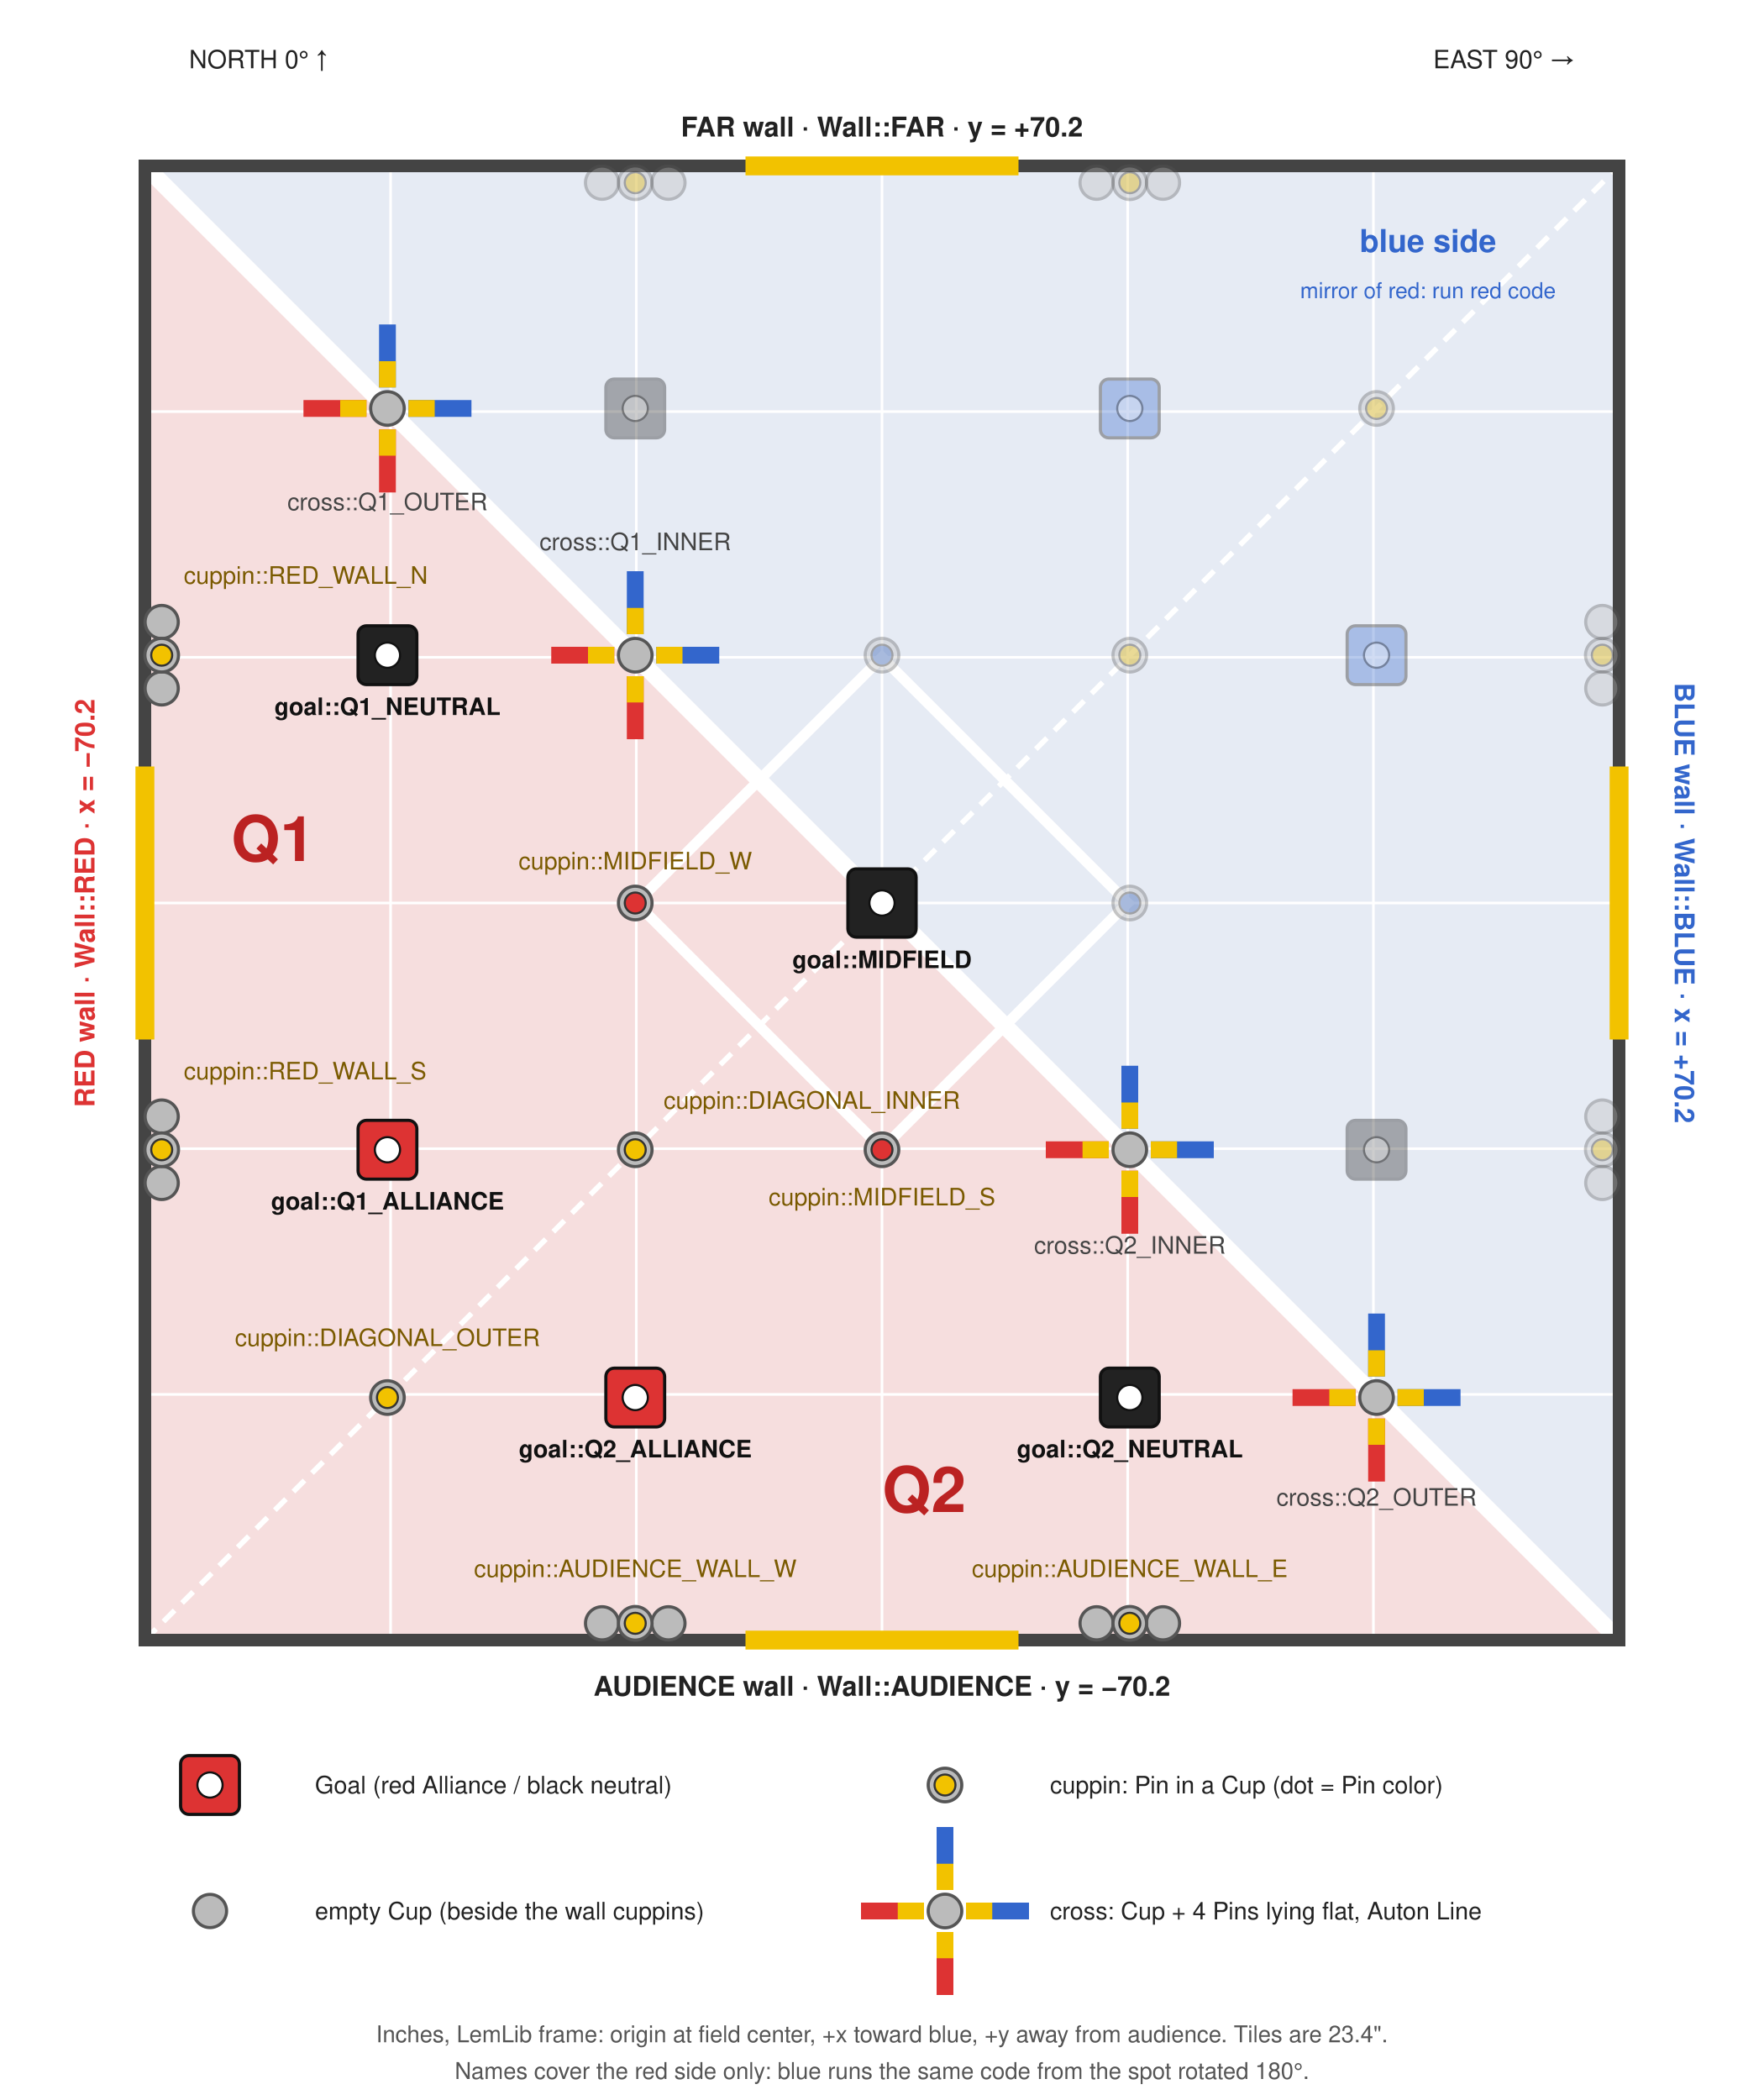
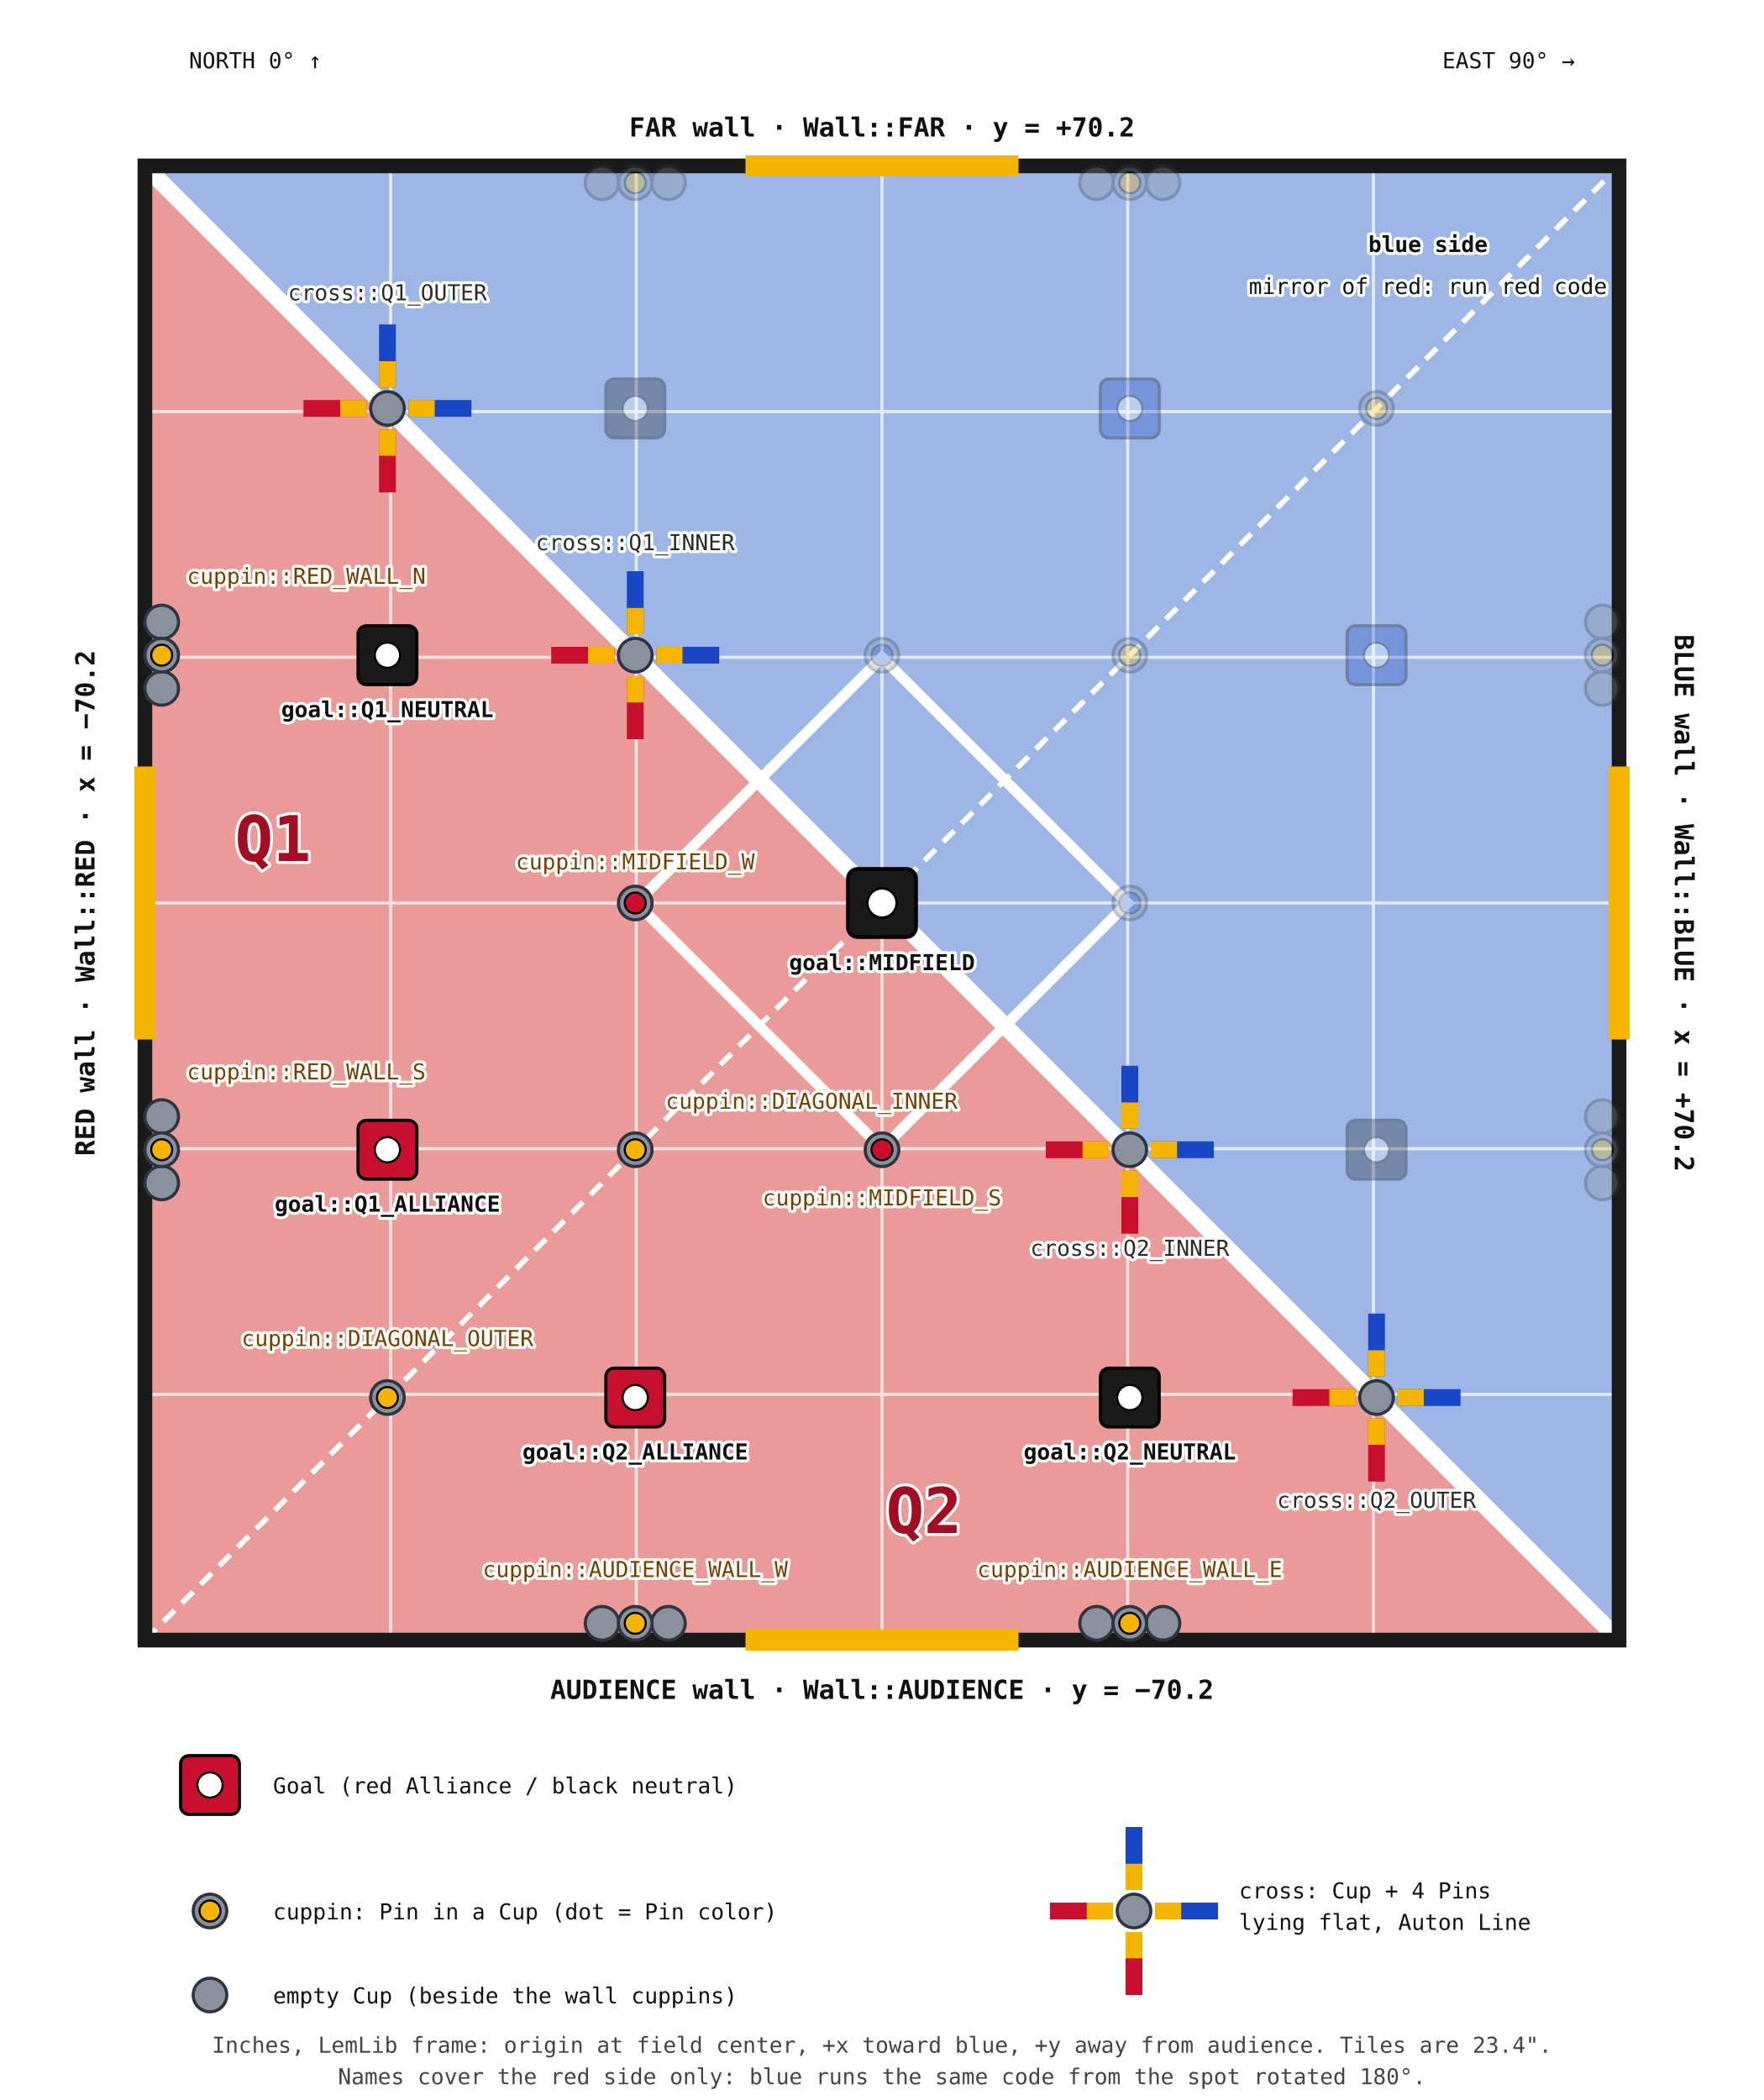
- <svg xmlns="http://www.w3.org/2000/svg" viewBox="-84 -86 168 200" width="840" height="1000" font-family="-apple-system, Helvetica, Arial, sans-serif">
+ <svg xmlns="http://www.w3.org/2000/svg" xmlns:xlink="http://www.w3.org/1999/xlink" viewBox="-84 -86 168 200" width="840" height="1000">
+   <style>
+   text { font-family: ui-monospace, "SF Mono", Menlo, Consolas, monospace; font-size: 2.1px; fill: #111; paint-order: stroke; stroke: #fff; stroke-width: 0.55px; stroke-linejoin: round; }
+   .goal   { font-weight: bold; }
+   .cuppin { fill: #7a3e00; }
+   .cross  { fill: #2b2b2b; }
+   .wall   { font-size: 2.5px; font-weight: bold; stroke: none; }
+   .quad   { font-size: 6px; font-weight: bold; fill: #a30d24; }
+   .note   { fill: #444; stroke: none; }
+   .legend { stroke: none; }
+   .grid   { stroke: #fff; stroke-width: 0.3; stroke-opacity: 0.7; }
+ </style>
+   <defs>
+     <g id="goal">
+       <rect x="-2.8" y="-2.8" width="5.6" height="5.6" rx="0.8" stroke="#000" stroke-width="0.3" />
+       <circle r="1.2" fill="#fff" stroke="#000" stroke-width="0.2" />
+     </g>
+     <circle id="cup" r="1.6" fill="#8a919c" stroke="#2f3540" stroke-width="0.3" />
+     <g id="cuppin">
+       <use xlink:href="#cup" />
+       <circle r="1.0" stroke="#000" stroke-width="0.2" />
+     </g>
+     <g id="cross" stroke-width="1.6">
+       <path d="M2 0H8M0 -2V-8" stroke="#1846c4" />
+       <path d="M-2 0H-8M0 2V8" stroke="#c8102e" />
+       <path d="M2 0H4.5M-2 0H-4.5M0 2V4.5M0 -2V-4.5" stroke="#f5b400" />
+       <use xlink:href="#cup" />
+     </g>
+   </defs>
  <rect x="-84" y="-86" width="168" height="200" fill="#fff" />
-   <polygon points="-70.2,70.2 70.2,70.2 -70.2,-70.2" fill="#f6dede" />
-   <polygon points="70.2,-70.2 70.2,70.2 -70.2,-70.2" fill="#e6ebf4" />
-   <line x1="-46.8" y1="70.2" x2="-46.8" y2="-70.2" stroke="#fff" stroke-width="0.25" opacity="1" />
-   <line x1="-70.2" y1="46.8" x2="70.2" y2="46.8" stroke="#fff" stroke-width="0.25" opacity="1" />
-   <line x1="-23.4" y1="70.2" x2="-23.4" y2="-70.2" stroke="#fff" stroke-width="0.25" opacity="1" />
-   <line x1="-70.2" y1="23.4" x2="70.2" y2="23.4" stroke="#fff" stroke-width="0.25" opacity="1" />
-   <line x1="0.0" y1="70.2" x2="0.0" y2="-70.2" stroke="#fff" stroke-width="0.25" opacity="1" />
-   <line x1="-70.2" y1="-0.0" x2="70.2" y2="-0.0" stroke="#fff" stroke-width="0.25" opacity="1" />
-   <line x1="23.4" y1="70.2" x2="23.4" y2="-70.2" stroke="#fff" stroke-width="0.25" opacity="1" />
-   <line x1="-70.2" y1="-23.4" x2="70.2" y2="-23.4" stroke="#fff" stroke-width="0.25" opacity="1" />
-   <line x1="46.8" y1="70.2" x2="46.8" y2="-70.2" stroke="#fff" stroke-width="0.25" opacity="1" />
-   <line x1="-70.2" y1="-46.8" x2="70.2" y2="-46.8" stroke="#fff" stroke-width="0.25" opacity="1" />
-   <line x1="-70.2" y1="-70.2" x2="70.2" y2="70.2" stroke="#fff" stroke-width="1.6" opacity="1" />
-   <line x1="-70.2" y1="70.2" x2="70.2" y2="-70.2" stroke="#fff" stroke-width="0.5" stroke-dasharray="1.5 1" opacity="1" />
+   <polygon points="-70.2,70.2 70.2,70.2 -70.2,-70.2" fill="#eb9a9a" />
+   <polygon points="70.2,-70.2 70.2,70.2 -70.2,-70.2" fill="#9db6e6" />
+   <path class="grid" d="M-46.8 -70.2V70.2M-23.4 -70.2V70.2M0 -70.2V70.2M23.4 -70.2V70.2M46.8 -70.2V70.2M-70.2 -46.8H70.2M-70.2 -23.4H70.2M-70.2 0H70.2M-70.2 23.4H70.2M-70.2 46.8H70.2" />
+   <line x1="-70.2" y1="-70.2" x2="70.2" y2="70.2" stroke="#fff" stroke-width="1.6" />
+   <line x1="-70.2" y1="70.2" x2="70.2" y2="-70.2" stroke="#fff" stroke-width="0.5" stroke-dasharray="1.5 1" />
  <polygon points="-23.4,0 0,-23.4 23.4,0 0,23.4" fill="none" stroke="#fff" stroke-width="1" />
-   <rect x="-70.2" y="-70.2" width="140.4" height="140.4" fill="none" stroke="#444" stroke-width="1.2" />
-   <line x1="-70.2" y1="13" x2="-70.2" y2="-13" stroke="#f2c200" stroke-width="1.8" opacity="1" />
-   <line x1="70.2" y1="13" x2="70.2" y2="-13" stroke="#f2c200" stroke-width="1.8" opacity="1" />
-   <line x1="-13" y1="70.2" x2="13" y2="70.2" stroke="#f2c200" stroke-width="1.8" opacity="1" />
-   <line x1="-13" y1="-70.2" x2="13" y2="-70.2" stroke="#f2c200" stroke-width="1.8" opacity="1" />
-   <rect x="44.3" y="-26.4" width="5.6" height="5.6" rx="0.8" fill="#36c" stroke="#111" stroke-width="0.3" opacity="0.35" />
-   <circle cx="47.1" cy="-23.6" r="1.2" fill="#fff" stroke="#111" stroke-width="0.2" opacity="0.35" />
-   <rect x="20.8" y="-49.9" width="5.6" height="5.6" rx="0.8" fill="#36c" stroke="#111" stroke-width="0.3" opacity="0.35" />
-   <circle cx="23.6" cy="-47.1" r="1.2" fill="#fff" stroke="#111" stroke-width="0.2" opacity="0.35" />
-   <rect x="44.3" y="20.7" width="5.6" height="5.6" rx="0.8" fill="#222" stroke="#111" stroke-width="0.3" opacity="0.35" />
-   <circle cx="47.1" cy="23.5" r="1.2" fill="#fff" stroke="#111" stroke-width="0.2" opacity="0.35" />
-   <rect x="-26.3" y="-49.9" width="5.6" height="5.6" rx="0.8" fill="#222" stroke="#111" stroke-width="0.3" opacity="0.35" />
-   <circle cx="-23.5" cy="-47.1" r="1.2" fill="#fff" stroke="#111" stroke-width="0.2" opacity="0.35" />
-   <circle cx="68.6" cy="-20.44" r="1.58" fill="#bbb" stroke="#555" stroke-width="0.3" opacity="0.35" />
-   <circle cx="68.6" cy="-26.76" r="1.58" fill="#bbb" stroke="#555" stroke-width="0.3" opacity="0.35" />
-   <circle cx="68.6" cy="-23.6" r="1.6" fill="#bbb" stroke="#555" stroke-width="0.3" opacity="0.35" />
-   <circle cx="68.6" cy="-23.6" r="1.0" fill="#f2c200" stroke="#333" stroke-width="0.2" opacity="0.35" />
-   <circle cx="68.6" cy="26.66" r="1.58" fill="#bbb" stroke="#555" stroke-width="0.3" opacity="0.35" />
-   <circle cx="68.6" cy="20.34" r="1.58" fill="#bbb" stroke="#555" stroke-width="0.3" opacity="0.35" />
-   <circle cx="68.6" cy="23.5" r="1.6" fill="#bbb" stroke="#555" stroke-width="0.3" opacity="0.35" />
-   <circle cx="68.6" cy="23.5" r="1.0" fill="#f2c200" stroke="#333" stroke-width="0.2" opacity="0.35" />
-   <circle cx="20.44" cy="-68.6" r="1.58" fill="#bbb" stroke="#555" stroke-width="0.3" opacity="0.35" />
-   <circle cx="26.76" cy="-68.6" r="1.58" fill="#bbb" stroke="#555" stroke-width="0.3" opacity="0.35" />
-   <circle cx="23.6" cy="-68.6" r="1.6" fill="#bbb" stroke="#555" stroke-width="0.3" opacity="0.35" />
-   <circle cx="23.6" cy="-68.6" r="1.0" fill="#f2c200" stroke="#333" stroke-width="0.2" opacity="0.35" />
-   <circle cx="-26.66" cy="-68.6" r="1.58" fill="#bbb" stroke="#555" stroke-width="0.3" opacity="0.35" />
-   <circle cx="-20.34" cy="-68.6" r="1.58" fill="#bbb" stroke="#555" stroke-width="0.3" opacity="0.35" />
-   <circle cx="-23.5" cy="-68.6" r="1.6" fill="#bbb" stroke="#555" stroke-width="0.3" opacity="0.35" />
-   <circle cx="-23.5" cy="-68.6" r="1.0" fill="#f2c200" stroke="#333" stroke-width="0.2" opacity="0.35" />
-   <circle cx="23.6" cy="-23.6" r="1.6" fill="#bbb" stroke="#555" stroke-width="0.3" opacity="0.35" />
-   <circle cx="23.6" cy="-23.6" r="1.0" fill="#f2c200" stroke="#333" stroke-width="0.2" opacity="0.35" />
-   <circle cx="47.1" cy="-47.1" r="1.6" fill="#bbb" stroke="#555" stroke-width="0.3" opacity="0.35" />
-   <circle cx="47.1" cy="-47.1" r="1.0" fill="#f2c200" stroke="#333" stroke-width="0.2" opacity="0.35" />
-   <circle cx="23.6" cy="0" r="1.6" fill="#bbb" stroke="#555" stroke-width="0.3" opacity="0.35" />
-   <circle cx="23.6" cy="0" r="1.0" fill="#36c" stroke="#333" stroke-width="0.2" opacity="0.35" />
-   <circle cx="0" cy="-23.6" r="1.6" fill="#bbb" stroke="#555" stroke-width="0.3" opacity="0.35" />
-   <circle cx="0" cy="-23.6" r="1.0" fill="#36c" stroke="#333" stroke-width="0.2" opacity="0.35" />
-   <rect x="-49.9" y="20.7" width="5.6" height="5.6" rx="0.8" fill="#d33" stroke="#111" stroke-width="0.3" opacity="1" />
-   <circle cx="-47.1" cy="23.5" r="1.2" fill="#fff" stroke="#111" stroke-width="0.2" opacity="1" />
-   <rect x="-26.3" y="44.3" width="5.6" height="5.6" rx="0.8" fill="#d33" stroke="#111" stroke-width="0.3" opacity="1" />
-   <circle cx="-23.5" cy="47.1" r="1.2" fill="#fff" stroke="#111" stroke-width="0.2" opacity="1" />
-   <rect x="-49.9" y="-26.4" width="5.6" height="5.6" rx="0.8" fill="#222" stroke="#111" stroke-width="0.3" opacity="1" />
-   <circle cx="-47.1" cy="-23.6" r="1.2" fill="#fff" stroke="#111" stroke-width="0.2" opacity="1" />
-   <rect x="20.8" y="44.3" width="5.6" height="5.6" rx="0.8" fill="#222" stroke="#111" stroke-width="0.3" opacity="1" />
-   <circle cx="23.6" cy="47.1" r="1.2" fill="#fff" stroke="#111" stroke-width="0.2" opacity="1" />
-   <rect x="-3.25" y="-3.25" width="6.5" height="6.5" rx="0.8" fill="#222" stroke="#111" stroke-width="0.3" opacity="1" />
-   <circle cx="0" cy="0" r="1.2" fill="#fff" stroke="#111" stroke-width="0.2" opacity="1" />
-   <circle cx="-68.6" cy="26.66" r="1.58" fill="#bbb" stroke="#555" stroke-width="0.3" opacity="1" />
-   <circle cx="-68.6" cy="20.34" r="1.58" fill="#bbb" stroke="#555" stroke-width="0.3" opacity="1" />
-   <circle cx="-68.6" cy="23.5" r="1.6" fill="#bbb" stroke="#555" stroke-width="0.3" opacity="1" />
-   <circle cx="-68.6" cy="23.5" r="1.0" fill="#f2c200" stroke="#333" stroke-width="0.2" opacity="1" />
-   <circle cx="-68.6" cy="-20.44" r="1.58" fill="#bbb" stroke="#555" stroke-width="0.3" opacity="1" />
-   <circle cx="-68.6" cy="-26.76" r="1.58" fill="#bbb" stroke="#555" stroke-width="0.3" opacity="1" />
-   <circle cx="-68.6" cy="-23.6" r="1.6" fill="#bbb" stroke="#555" stroke-width="0.3" opacity="1" />
-   <circle cx="-68.6" cy="-23.6" r="1.0" fill="#f2c200" stroke="#333" stroke-width="0.2" opacity="1" />
-   <circle cx="-26.66" cy="68.6" r="1.58" fill="#bbb" stroke="#555" stroke-width="0.3" opacity="1" />
-   <circle cx="-20.34" cy="68.6" r="1.58" fill="#bbb" stroke="#555" stroke-width="0.3" opacity="1" />
-   <circle cx="-23.5" cy="68.6" r="1.6" fill="#bbb" stroke="#555" stroke-width="0.3" opacity="1" />
-   <circle cx="-23.5" cy="68.6" r="1.0" fill="#f2c200" stroke="#333" stroke-width="0.2" opacity="1" />
-   <circle cx="20.44" cy="68.6" r="1.58" fill="#bbb" stroke="#555" stroke-width="0.3" opacity="1" />
-   <circle cx="26.76" cy="68.6" r="1.58" fill="#bbb" stroke="#555" stroke-width="0.3" opacity="1" />
-   <circle cx="23.6" cy="68.6" r="1.6" fill="#bbb" stroke="#555" stroke-width="0.3" opacity="1" />
-   <circle cx="23.6" cy="68.6" r="1.0" fill="#f2c200" stroke="#333" stroke-width="0.2" opacity="1" />
-   <circle cx="-23.5" cy="23.5" r="1.6" fill="#bbb" stroke="#555" stroke-width="0.3" opacity="1" />
-   <circle cx="-23.5" cy="23.5" r="1.0" fill="#f2c200" stroke="#333" stroke-width="0.2" opacity="1" />
-   <circle cx="-47.1" cy="47.1" r="1.6" fill="#bbb" stroke="#555" stroke-width="0.3" opacity="1" />
-   <circle cx="-47.1" cy="47.1" r="1.0" fill="#f2c200" stroke="#333" stroke-width="0.2" opacity="1" />
-   <circle cx="-23.5" cy="0" r="1.6" fill="#bbb" stroke="#555" stroke-width="0.3" opacity="1" />
-   <circle cx="-23.5" cy="0" r="1.0" fill="#d33" stroke="#333" stroke-width="0.2" opacity="1" />
-   <circle cx="0" cy="23.5" r="1.6" fill="#bbb" stroke="#555" stroke-width="0.3" opacity="1" />
-   <circle cx="0" cy="23.5" r="1.0" fill="#d33" stroke="#333" stroke-width="0.2" opacity="1" />
-   <line x1="-21.5" y1="-23.6" x2="-15.5" y2="-23.6" stroke="#36c" stroke-width="1.6" opacity="1" />
-   <line x1="-21.5" y1="-23.6" x2="-19.0" y2="-23.6" stroke="#f2c200" stroke-width="1.6" opacity="1" />
-   <line x1="-25.5" y1="-23.6" x2="-31.5" y2="-23.6" stroke="#d33" stroke-width="1.6" opacity="1" />
-   <line x1="-25.5" y1="-23.6" x2="-28.0" y2="-23.6" stroke="#f2c200" stroke-width="1.6" opacity="1" />
-   <line x1="-23.5" y1="-25.6" x2="-23.5" y2="-31.6" stroke="#36c" stroke-width="1.6" opacity="1" />
-   <line x1="-23.5" y1="-25.6" x2="-23.5" y2="-28.1" stroke="#f2c200" stroke-width="1.6" opacity="1" />
-   <line x1="-23.5" y1="-21.6" x2="-23.5" y2="-15.6" stroke="#d33" stroke-width="1.6" opacity="1" />
-   <line x1="-23.5" y1="-21.6" x2="-23.5" y2="-19.1" stroke="#f2c200" stroke-width="1.6" opacity="1" />
-   <circle cx="-23.5" cy="-23.6" r="1.6" fill="#bbb" stroke="#555" stroke-width="0.3" opacity="1" />
-   <line x1="-45.1" y1="-47.1" x2="-39.1" y2="-47.1" stroke="#36c" stroke-width="1.6" opacity="1" />
-   <line x1="-45.1" y1="-47.1" x2="-42.6" y2="-47.1" stroke="#f2c200" stroke-width="1.6" opacity="1" />
-   <line x1="-49.1" y1="-47.1" x2="-55.1" y2="-47.1" stroke="#d33" stroke-width="1.6" opacity="1" />
-   <line x1="-49.1" y1="-47.1" x2="-51.6" y2="-47.1" stroke="#f2c200" stroke-width="1.6" opacity="1" />
-   <line x1="-47.1" y1="-49.1" x2="-47.1" y2="-55.1" stroke="#36c" stroke-width="1.6" opacity="1" />
-   <line x1="-47.1" y1="-49.1" x2="-47.1" y2="-51.6" stroke="#f2c200" stroke-width="1.6" opacity="1" />
-   <line x1="-47.1" y1="-45.1" x2="-47.1" y2="-39.1" stroke="#d33" stroke-width="1.6" opacity="1" />
-   <line x1="-47.1" y1="-45.1" x2="-47.1" y2="-42.6" stroke="#f2c200" stroke-width="1.6" opacity="1" />
-   <circle cx="-47.1" cy="-47.1" r="1.6" fill="#bbb" stroke="#555" stroke-width="0.3" opacity="1" />
-   <line x1="25.6" y1="23.5" x2="31.6" y2="23.5" stroke="#36c" stroke-width="1.6" opacity="1" />
-   <line x1="25.6" y1="23.5" x2="28.1" y2="23.5" stroke="#f2c200" stroke-width="1.6" opacity="1" />
-   <line x1="21.6" y1="23.5" x2="15.6" y2="23.5" stroke="#d33" stroke-width="1.6" opacity="1" />
-   <line x1="21.6" y1="23.5" x2="19.1" y2="23.5" stroke="#f2c200" stroke-width="1.6" opacity="1" />
-   <line x1="23.6" y1="21.5" x2="23.6" y2="15.5" stroke="#36c" stroke-width="1.6" opacity="1" />
-   <line x1="23.6" y1="21.5" x2="23.6" y2="19.0" stroke="#f2c200" stroke-width="1.6" opacity="1" />
-   <line x1="23.6" y1="25.5" x2="23.6" y2="31.5" stroke="#d33" stroke-width="1.6" opacity="1" />
-   <line x1="23.6" y1="25.5" x2="23.6" y2="28.0" stroke="#f2c200" stroke-width="1.6" opacity="1" />
-   <circle cx="23.6" cy="23.5" r="1.6" fill="#bbb" stroke="#555" stroke-width="0.3" opacity="1" />
-   <line x1="49.1" y1="47.1" x2="55.1" y2="47.1" stroke="#36c" stroke-width="1.6" opacity="1" />
-   <line x1="49.1" y1="47.1" x2="51.6" y2="47.1" stroke="#f2c200" stroke-width="1.6" opacity="1" />
-   <line x1="45.1" y1="47.1" x2="39.1" y2="47.1" stroke="#d33" stroke-width="1.6" opacity="1" />
-   <line x1="45.1" y1="47.1" x2="42.6" y2="47.1" stroke="#f2c200" stroke-width="1.6" opacity="1" />
-   <line x1="47.1" y1="45.1" x2="47.1" y2="39.1" stroke="#36c" stroke-width="1.6" opacity="1" />
-   <line x1="47.1" y1="45.1" x2="47.1" y2="42.6" stroke="#f2c200" stroke-width="1.6" opacity="1" />
-   <line x1="47.1" y1="49.1" x2="47.1" y2="55.1" stroke="#d33" stroke-width="1.6" opacity="1" />
-   <line x1="47.1" y1="49.1" x2="47.1" y2="51.6" stroke="#f2c200" stroke-width="1.6" opacity="1" />
-   <circle cx="47.1" cy="47.1" r="1.6" fill="#bbb" stroke="#555" stroke-width="0.3" opacity="1" />
-   <text x="-47.1" y="29.2" font-size="2.3" text-anchor="middle" fill="#111" font-weight="bold">goal::Q1_ALLIANCE</text>
-   <text x="-47.1" y="-17.9" font-size="2.3" text-anchor="middle" fill="#111" font-weight="bold">goal::Q1_NEUTRAL</text>
-   <text x="-23.5" y="52.8" font-size="2.3" text-anchor="middle" fill="#111" font-weight="bold">goal::Q2_ALLIANCE</text>
-   <text x="23.6" y="52.8" font-size="2.3" text-anchor="middle" fill="#111" font-weight="bold">goal::Q2_NEUTRAL</text>
-   <text x="0" y="6.2" font-size="2.3" text-anchor="middle" fill="#111" font-weight="bold">goal::MIDFIELD</text>
-   <text x="-66.5" y="16.8" font-size="2.3" text-anchor="start" fill="#7a5a00" font-weight="normal">cuppin::RED_WALL_S</text>
-   <text x="-66.5" y="-30.4" font-size="2.3" text-anchor="start" fill="#7a5a00" font-weight="normal">cuppin::RED_WALL_N</text>
-   <text x="-23.5" y="64.2" font-size="2.3" text-anchor="middle" fill="#7a5a00" font-weight="normal">cuppin::AUDIENCE_WALL_W</text>
-   <text x="23.6" y="64.2" font-size="2.3" text-anchor="middle" fill="#7a5a00" font-weight="normal">cuppin::AUDIENCE_WALL_E</text>
-   <text x="-20.8" y="19.6" font-size="2.3" text-anchor="start" fill="#7a5a00" font-weight="normal">cuppin::DIAGONAL_INNER</text>
-   <text x="-47.1" y="42.2" font-size="2.3" text-anchor="middle" fill="#7a5a00" font-weight="normal">cuppin::DIAGONAL_OUTER</text>
-   <text x="-23.5" y="-3.2" font-size="2.3" text-anchor="middle" fill="#7a5a00" font-weight="normal">cuppin::MIDFIELD_W</text>
-   <text x="0" y="28.8" font-size="2.3" text-anchor="middle" fill="#7a5a00" font-weight="normal">cuppin::MIDFIELD_S</text>
-   <text x="-23.5" y="-33.6" font-size="2.3" text-anchor="middle" fill="#444" font-weight="normal">cross::Q1_INNER</text>
-   <text x="-47.1" y="-37.4" font-size="2.3" text-anchor="middle" fill="#444" font-weight="normal">cross::Q1_OUTER</text>
-   <text x="23.6" y="33.4" font-size="2.3" text-anchor="middle" fill="#444" font-weight="normal">cross::Q2_INNER</text>
-   <text x="47.1" y="57.4" font-size="2.3" text-anchor="middle" fill="#444" font-weight="normal">cross::Q2_OUTER</text>
-   <text x="-58" y="-4" font-size="6" text-anchor="middle" fill="#b22" font-weight="bold">Q1</text>
-   <text x="4" y="58" font-size="6" text-anchor="middle" fill="#b22" font-weight="bold">Q2</text>
-   <text x="52" y="-62" font-size="3" text-anchor="middle" fill="#36c" font-weight="bold">blue side</text>
-   <text x="52" y="-57.6" font-size="2.1" text-anchor="middle" fill="#36c" font-weight="normal">mirror of red: run red code</text>
-   <text x="-75" y="0" font-size="2.6" text-anchor="middle" fill="#d33" font-weight="bold" transform="rotate(-90 -75 0)">RED wall · Wall::RED · x = −70.2</text>
-   <text x="75.5" y="0" font-size="2.6" text-anchor="middle" fill="#36c" font-weight="bold" transform="rotate(90 75.5 0)">BLUE wall · Wall::BLUE · x = +70.2</text>
-   <text x="0" y="-73" font-size="2.6" text-anchor="middle" fill="#222" font-weight="bold">FAR wall · Wall::FAR · y = +70.2</text>
-   <text x="0" y="75.5" font-size="2.6" text-anchor="middle" fill="#222" font-weight="bold">AUDIENCE wall · Wall::AUDIENCE · y = −70.2</text>
-   <text x="-66" y="-79.5" font-size="2.4" text-anchor="start" fill="#222" font-weight="normal">NORTH 0°  ↑</text>
-   <text x="66" y="-79.5" font-size="2.4" text-anchor="end" fill="#222" font-weight="normal">EAST 90°  →</text>
-   <circle cx="0" cy="0" r="0.5" fill="#fff" stroke="#fff" stroke-width="0" opacity="1" />
-   <rect x="-66.8" y="81.2" width="5.6" height="5.6" rx="0.8" fill="#d33" stroke="#111" stroke-width="0.3" opacity="1" />
-   <circle cx="-64" cy="84" r="1.2" fill="#fff" stroke="#111" stroke-width="0.2" opacity="1" />
-   <text x="-54" y="84.8" font-size="2.3" text-anchor="start" fill="#222" font-weight="normal">Goal (red Alliance / black neutral)</text>
-   <circle cx="6" cy="84" r="1.6" fill="#bbb" stroke="#555" stroke-width="0.3" opacity="1" />
-   <circle cx="6" cy="84" r="1.0" fill="#f2c200" stroke="#333" stroke-width="0.2" opacity="1" />
-   <text x="16" y="84.8" font-size="2.3" text-anchor="start" fill="#222" font-weight="normal">cuppin: Pin in a Cup (dot = Pin color)</text>
-   <circle cx="-64" cy="96" r="1.58" fill="#bbb" stroke="#555" stroke-width="0.3" opacity="1" />
-   <text x="-54" y="96.8" font-size="2.3" text-anchor="start" fill="#222" font-weight="normal">empty Cup (beside the wall cuppins)</text>
-   <line x1="8" y1="96" x2="14" y2="96" stroke="#36c" stroke-width="1.6" opacity="1" />
-   <line x1="8" y1="96" x2="10.5" y2="96.0" stroke="#f2c200" stroke-width="1.6" opacity="1" />
-   <line x1="4" y1="96" x2="-2" y2="96" stroke="#d33" stroke-width="1.6" opacity="1" />
-   <line x1="4" y1="96" x2="1.5" y2="96.0" stroke="#f2c200" stroke-width="1.6" opacity="1" />
-   <line x1="6" y1="94" x2="6" y2="88" stroke="#36c" stroke-width="1.6" opacity="1" />
-   <line x1="6" y1="94" x2="6.0" y2="91.5" stroke="#f2c200" stroke-width="1.6" opacity="1" />
-   <line x1="6" y1="98" x2="6" y2="104" stroke="#d33" stroke-width="1.6" opacity="1" />
-   <line x1="6" y1="98" x2="6.0" y2="100.5" stroke="#f2c200" stroke-width="1.6" opacity="1" />
-   <circle cx="6" cy="96" r="1.6" fill="#bbb" stroke="#555" stroke-width="0.3" opacity="1" />
-   <text x="16" y="96.8" font-size="2.3" text-anchor="start" fill="#222" font-weight="normal">cross: Cup + 4 Pins lying flat, Auton Line</text>
-   <text x="0" y="108.5" font-size="2.2" text-anchor="middle" fill="#555" font-weight="normal">Inches, LemLib frame: origin at field center, +x toward blue, +y away from audience. Tiles are 23.4".</text>
-   <text x="0" y="112" font-size="2.2" text-anchor="middle" fill="#555" font-weight="normal">Names cover the red side only: blue runs the same code from the spot rotated 180°.</text>
+   <rect x="-70.2" y="-70.2" width="140.4" height="140.4" fill="none" stroke="#1a1a1a" stroke-width="1.4" />
+   <path d="M-70.2 -13V13M70.2 -13V13M-13 70.2H13M-13 -70.2H13" stroke="#f5b400" stroke-width="2" />
+   <g opacity="0.3">
+     <use xlink:href="#goal" x="47.1" y="-23.6" fill="#1846c4" />
+     <use xlink:href="#goal" x="23.6" y="-47.1" fill="#1846c4" />
+     <use xlink:href="#goal" x="47.1" y="23.5" fill="#1a1a1a" />
+     <use xlink:href="#goal" x="-23.5" y="-47.1" fill="#1a1a1a" />
+     <use xlink:href="#cup" x="68.6" y="-20.44" />
+     <use xlink:href="#cup" x="68.6" y="-26.76" />
+     <use xlink:href="#cuppin" x="68.6" y="-23.6" fill="#f5b400" />
+     <use xlink:href="#cup" x="68.6" y="26.66" />
+     <use xlink:href="#cup" x="68.6" y="20.34" />
+     <use xlink:href="#cuppin" x="68.6" y="23.5" fill="#f5b400" />
+     <use xlink:href="#cup" x="20.44" y="-68.6" />
+     <use xlink:href="#cup" x="26.76" y="-68.6" />
+     <use xlink:href="#cuppin" x="23.6" y="-68.6" fill="#f5b400" />
+     <use xlink:href="#cup" x="-26.66" y="-68.6" />
+     <use xlink:href="#cup" x="-20.34" y="-68.6" />
+     <use xlink:href="#cuppin" x="-23.5" y="-68.6" fill="#f5b400" />
+     <use xlink:href="#cuppin" x="23.6" y="-23.6" fill="#f5b400" />
+     <use xlink:href="#cuppin" x="47.1" y="-47.1" fill="#f5b400" />
+     <use xlink:href="#cuppin" x="23.6" y="0" fill="#1846c4" />
+     <use xlink:href="#cuppin" x="0" y="-23.6" fill="#1846c4" />
+   </g>
+   <use xlink:href="#goal" x="-47.1" y="23.5" fill="#c8102e" />
+   <use xlink:href="#goal" x="-23.5" y="47.1" fill="#c8102e" />
+   <use xlink:href="#goal" x="-47.1" y="-23.6" fill="#1a1a1a" />
+   <use xlink:href="#goal" x="23.6" y="47.1" fill="#1a1a1a" />
+   <use xlink:href="#goal" transform="scale(1.16)" fill="#1a1a1a" />
+   <use xlink:href="#cup" x="-68.6" y="26.66" />
+   <use xlink:href="#cup" x="-68.6" y="20.34" />
+   <use xlink:href="#cuppin" x="-68.6" y="23.5" fill="#f5b400" />
+   <use xlink:href="#cup" x="-68.6" y="-20.44" />
+   <use xlink:href="#cup" x="-68.6" y="-26.76" />
+   <use xlink:href="#cuppin" x="-68.6" y="-23.6" fill="#f5b400" />
+   <use xlink:href="#cup" x="-26.66" y="68.6" />
+   <use xlink:href="#cup" x="-20.34" y="68.6" />
+   <use xlink:href="#cuppin" x="-23.5" y="68.6" fill="#f5b400" />
+   <use xlink:href="#cup" x="20.44" y="68.6" />
+   <use xlink:href="#cup" x="26.76" y="68.6" />
+   <use xlink:href="#cuppin" x="23.6" y="68.6" fill="#f5b400" />
+   <use xlink:href="#cuppin" x="-23.5" y="23.5" fill="#f5b400" />
+   <use xlink:href="#cuppin" x="-47.1" y="47.1" fill="#f5b400" />
+   <use xlink:href="#cuppin" x="-23.5" y="0" fill="#c8102e" />
+   <use xlink:href="#cuppin" x="0" y="23.5" fill="#c8102e" />
+   <use xlink:href="#cross" x="-23.5" y="-23.6" />
+   <use xlink:href="#cross" x="-47.1" y="-47.1" />
+   <use xlink:href="#cross" x="23.6" y="23.5" />
+   <use xlink:href="#cross" x="47.1" y="47.1" />
+   <g text-anchor="middle">
+     <text class="goal" x="-47.1" y="29.4">goal::Q1_ALLIANCE</text>
+     <text class="goal" x="-47.1" y="-17.7">goal::Q1_NEUTRAL</text>
+     <text class="goal" x="-23.5" y="53">goal::Q2_ALLIANCE</text>
+     <text class="goal" x="23.6" y="53">goal::Q2_NEUTRAL</text>
+     <text class="goal" x="0" y="6.4">goal::MIDFIELD</text>
+     <text class="cuppin" x="-23.5" y="64.2">cuppin::AUDIENCE_WALL_W</text>
+     <text class="cuppin" x="23.6" y="64.2">cuppin::AUDIENCE_WALL_E</text>
+     <text class="cuppin" x="-47.1" y="42.2">cuppin::DIAGONAL_OUTER</text>
+     <text class="cuppin" x="-23.5" y="-3.2">cuppin::MIDFIELD_W</text>
+     <text class="cuppin" x="0" y="28.8">cuppin::MIDFIELD_S</text>
+     <text class="cross" x="-23.5" y="-33.6">cross::Q1_INNER</text>
+     <text class="cross" x="-47.1" y="-57.4">cross::Q1_OUTER</text>
+     <text class="cross" x="23.6" y="33.6">cross::Q2_INNER</text>
+     <text class="cross" x="47.1" y="57.6">cross::Q2_OUTER</text>
+   </g>
+   <text class="cuppin" x="-66.2" y="16.8">cuppin::RED_WALL_S</text>
+   <text class="cuppin" x="-66.2" y="-30.4">cuppin::RED_WALL_N</text>
+   <text class="cuppin" x="-20.6" y="19.6">cuppin::DIAGONAL_INNER</text>
+   <text class="quad" x="-58" y="-4" text-anchor="middle">Q1</text>
+   <text class="quad" x="4" y="60" text-anchor="middle">Q2</text>
+   <text x="52" y="-62" text-anchor="middle" font-size="3" font-weight="bold" fill="#0f2f8a">blue side</text>
+   <text x="52" y="-58" text-anchor="middle" fill="#0f2f8a">mirror of red: run red code</text>
+   <text class="wall" x="-75" y="0" text-anchor="middle" fill="#c8102e" transform="rotate(-90 -75 0)">RED wall · Wall::RED · x = −70.2</text>
+   <text class="wall" x="75.5" y="0" text-anchor="middle" fill="#1846c4" transform="rotate(90 75.5 0)">BLUE wall · Wall::BLUE · x = +70.2</text>
+   <text class="wall" x="0" y="-73" text-anchor="middle">FAR wall · Wall::FAR · y = +70.2</text>
+   <text class="wall" x="0" y="75.8" text-anchor="middle">AUDIENCE wall · Wall::AUDIENCE · y = −70.2</text>
+   <text class="legend" x="-66" y="-79.5" font-size="2.4">NORTH 0° ↑</text>
+   <text class="legend" x="66" y="-79.5" font-size="2.4" text-anchor="end">EAST 90° →</text>
+   <use xlink:href="#goal" x="-64" y="84" fill="#c8102e" />
+   <text class="legend" x="-58" y="84.8">Goal (red Alliance / black neutral)</text>
+   <use xlink:href="#cuppin" x="-64" y="96" fill="#f5b400" />
+   <text class="legend" x="-58" y="96.8">cuppin: Pin in a Cup (dot = Pin color)</text>
+   <use xlink:href="#cup" x="-64" y="104" />
+   <text class="legend" x="-58" y="104.8">empty Cup (beside the wall cuppins)</text>
+   <use xlink:href="#cross" x="24" y="96" />
+   <text class="legend" x="34" y="94.8">cross: Cup + 4 Pins</text>
+   <text class="legend" x="34" y="97.8">lying flat, Auton Line</text>
+   <text class="note" x="0" y="109.5" text-anchor="middle" font-size="1.9">Inches, LemLib frame: origin at field center, +x toward blue, +y away from audience. Tiles are 23.4".</text>
+   <text class="note" x="0" y="112.5" text-anchor="middle" font-size="1.9">Names cover the red side only: blue runs the same code from the spot rotated 180°.</text>
</svg>
